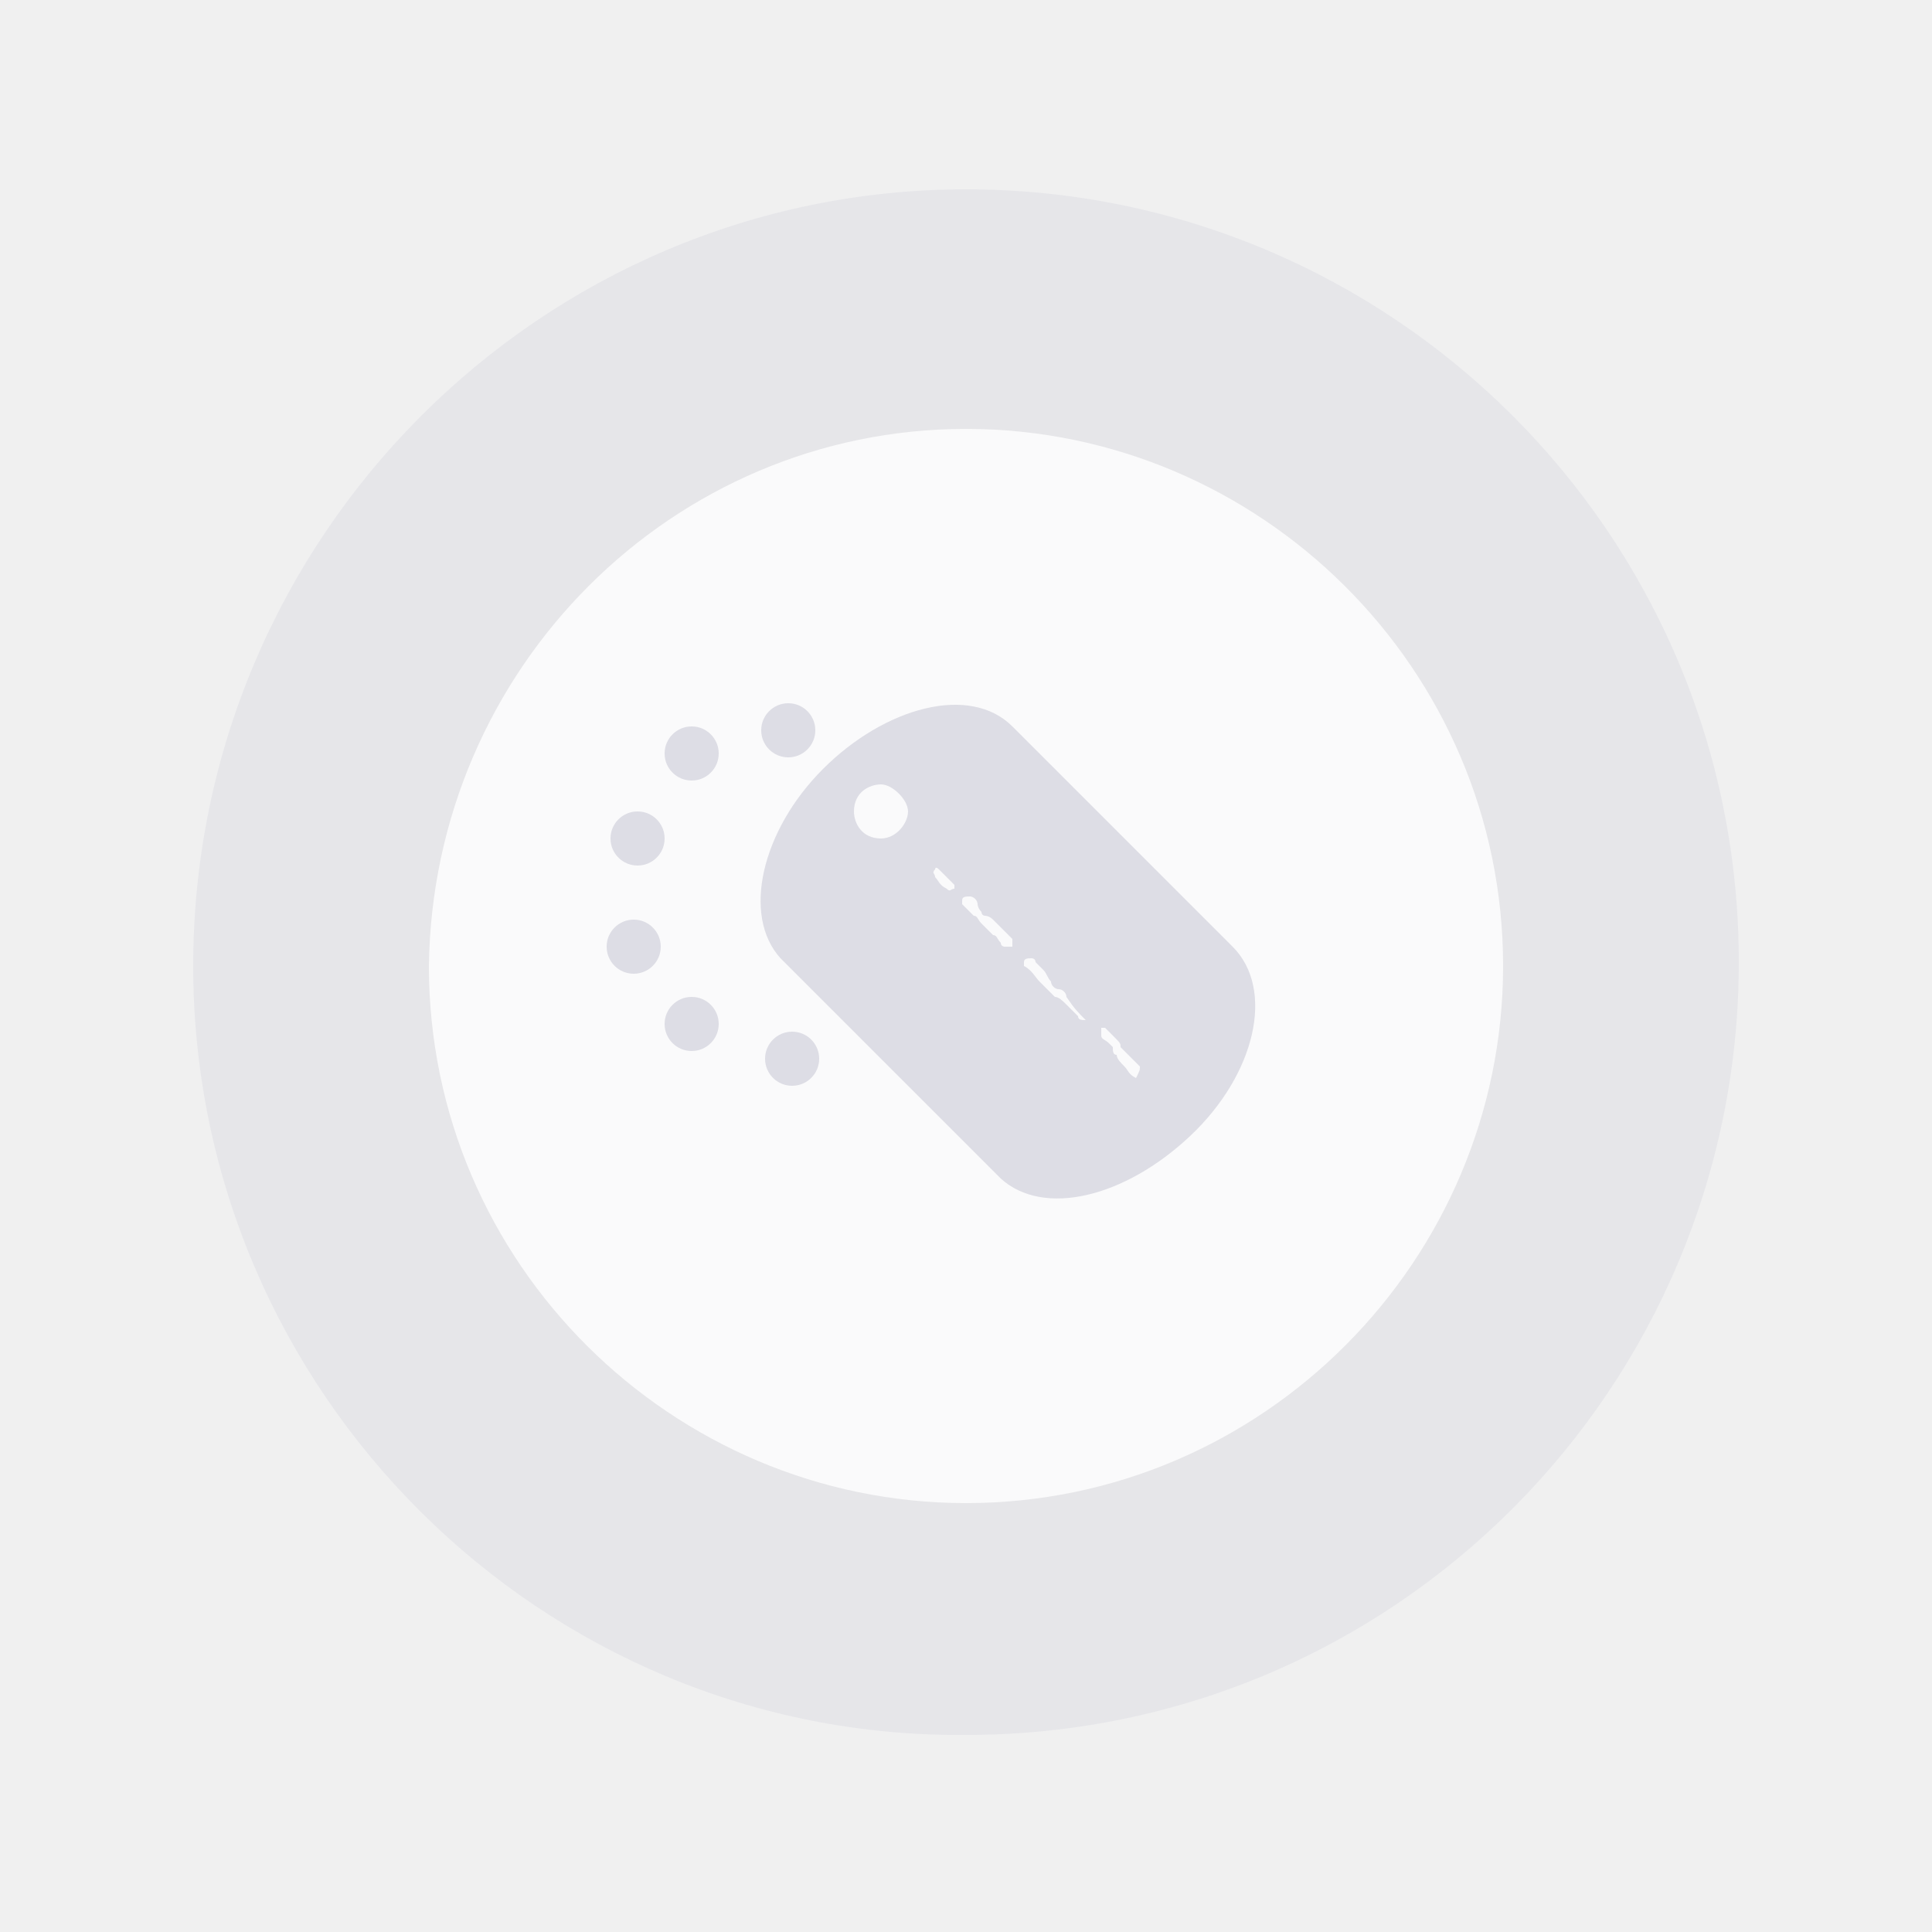
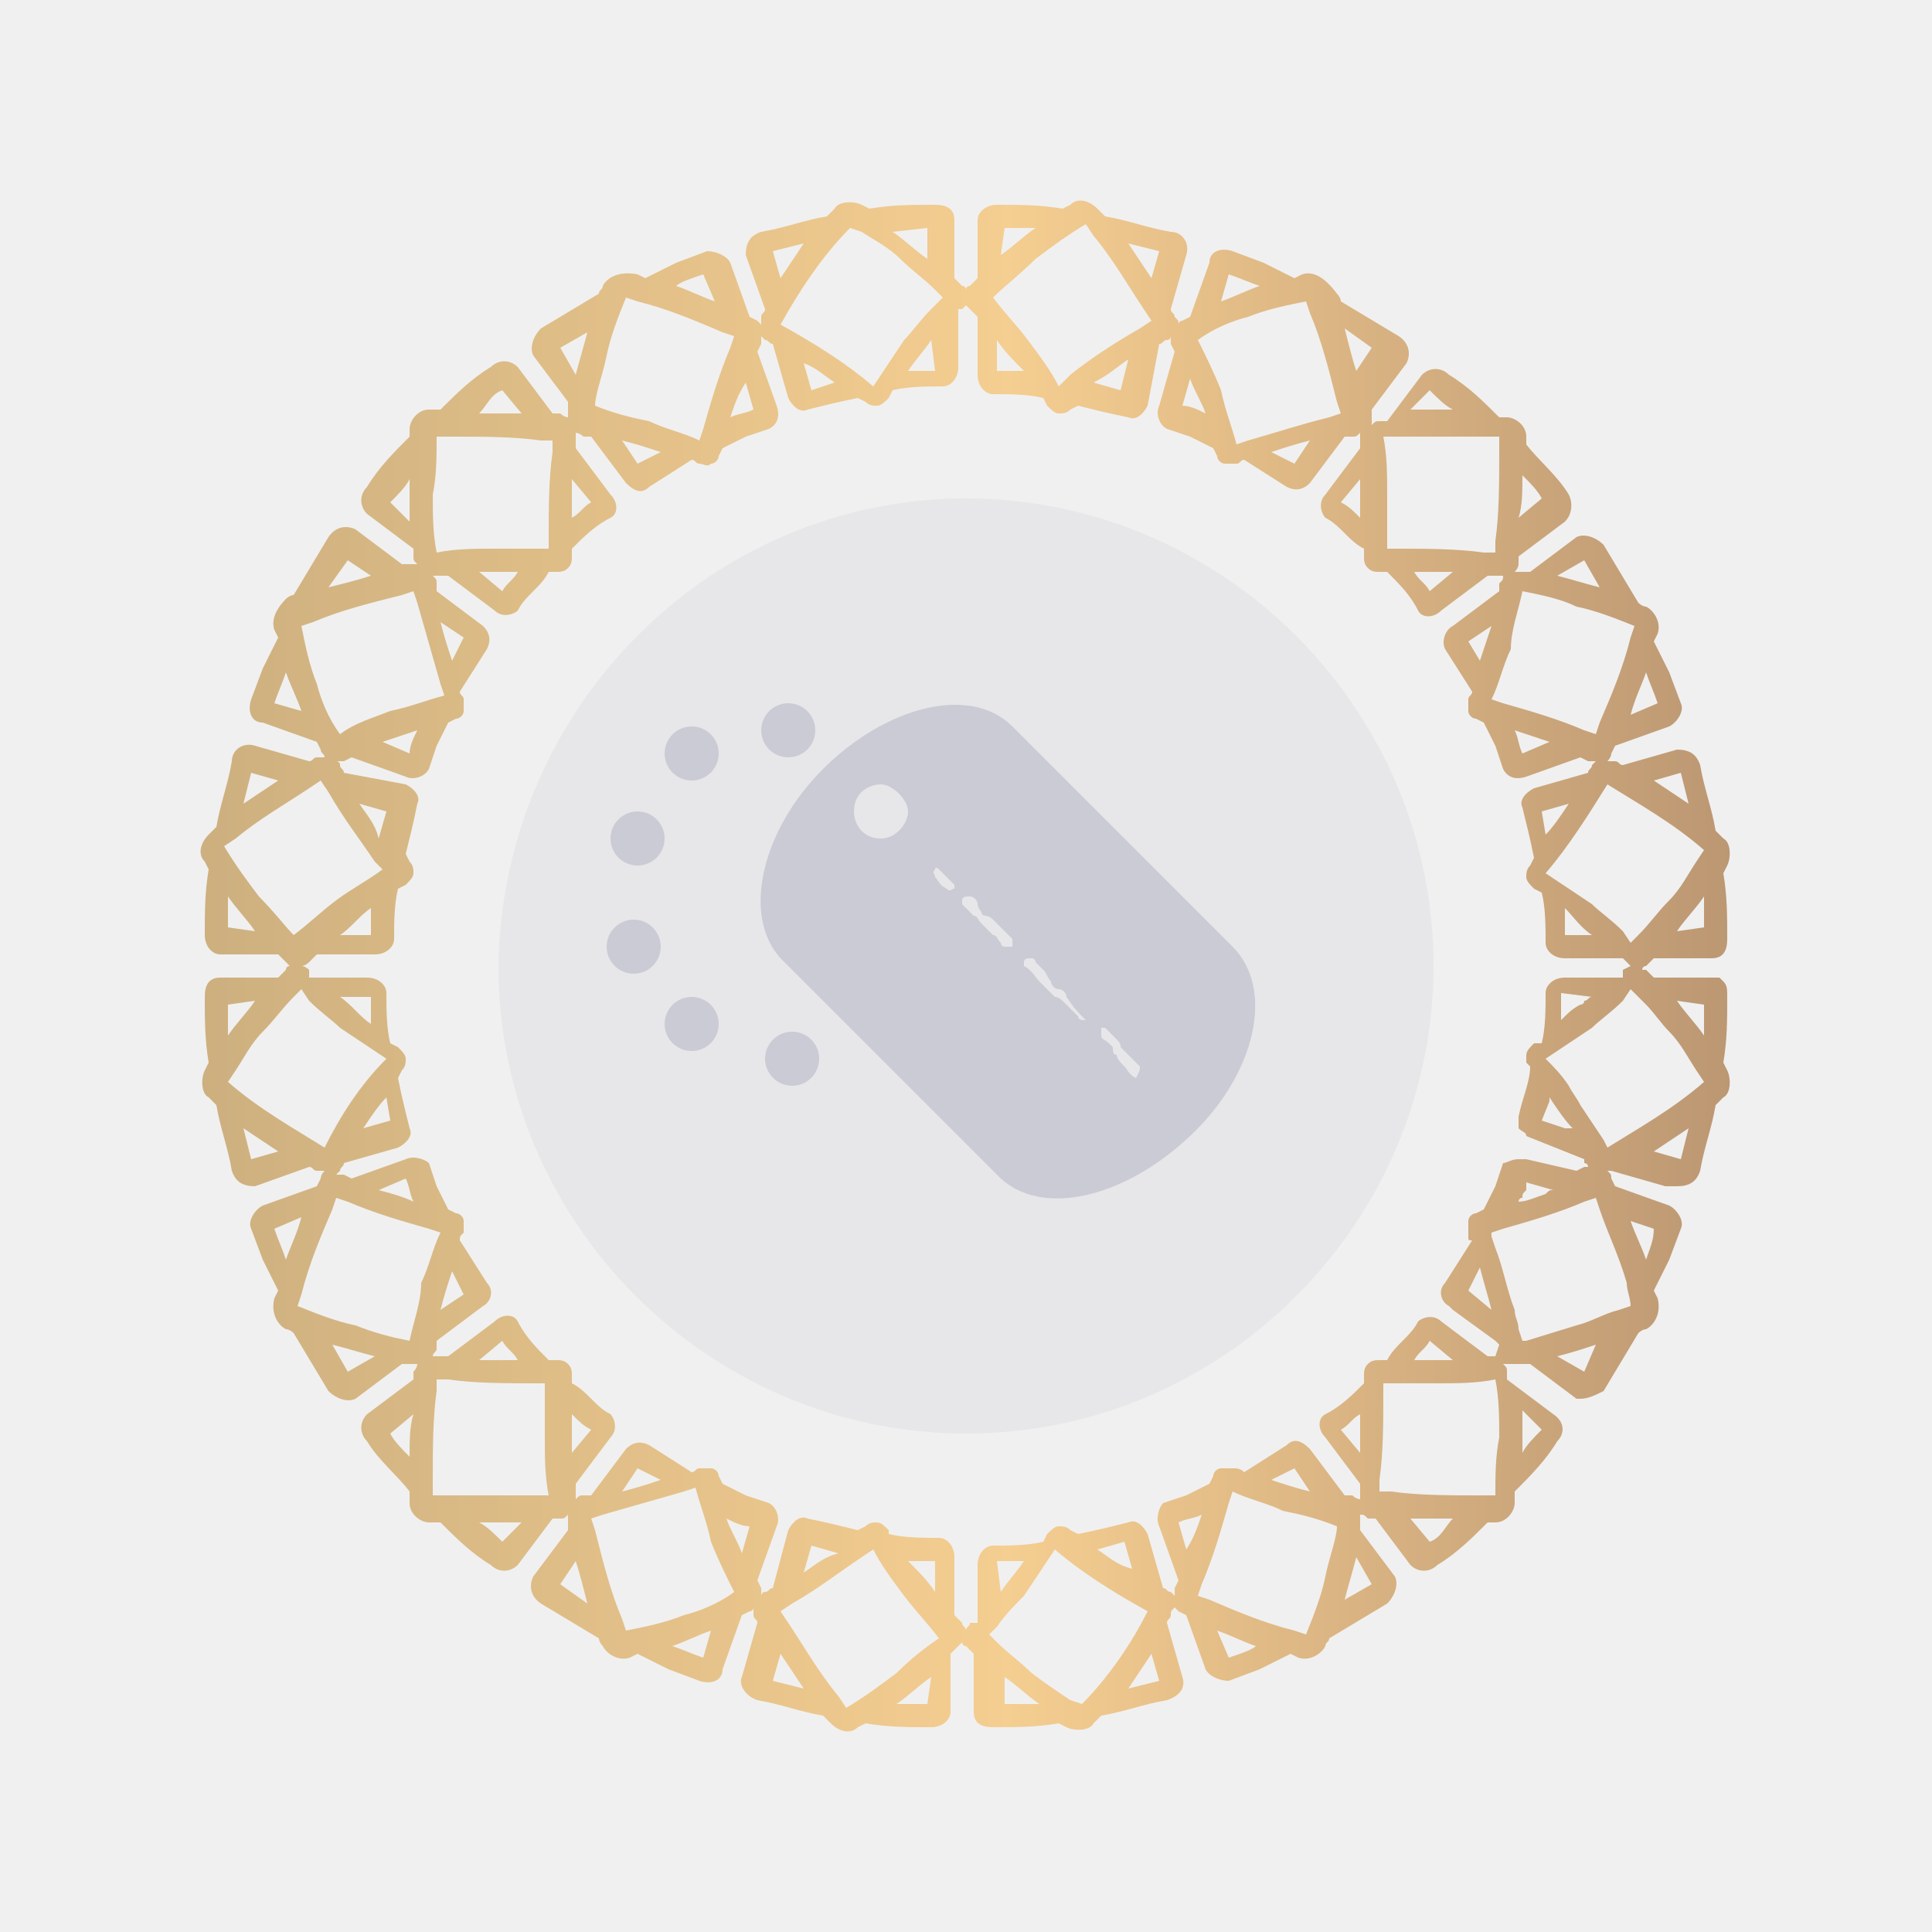
<svg xmlns="http://www.w3.org/2000/svg" version="1.1" id="Layer_1" x="0px" y="0px" viewBox="0 0 50 50" style="enable-background:new 0 0 50 50;" xml:space="preserve">
  <style type="text/css">
- 	.st0{opacity:7.000000e-02;fill:#55558E;enable-background:new    ;}
- 	.st1{opacity:0.8;fill:#FFFFFF;enable-background:new    ;}
- 	.st2{opacity:0.15;fill:#333363;enable-background:new    ;}
+ 	.st0{opacity:0.65;fill:url(#SVGID_1_);enable-background:new    ;}
+ 	.st1{opacity:0.65;fill:url(#SVGID_00000033332963231626589890000004684627080804582273_);enable-background:new    ;}
+ 	.st2{opacity:0.65;fill:url(#SVGID_00000157290780750469383940000002642498452804942771_);enable-background:new    ;}
+ 	.st3{opacity:5.000000e-02;fill:#333363;enable-background:new    ;}
+ 	.st4{opacity:0.16;enable-background:new    ;}
+ 	.st5{fill:#333363;}
+ 	.st6{opacity:0.65;fill:url(#SVGID_00000170240258162913644260000005588568250999973274_);enable-background:new    ;}
</style>
-   <path class="st0" d="M25,4.9L25,4.9c11,0,20,8.9,20,20l0,0c0,11-8.9,20-20,20l0,0C14,45,5,36,5,25l0,0C5,13.9,14,4.9,25,4.9z" />
-   <path class="st1" d="M25,11.1L25,11.1c7.6,0,13.9,6.2,13.9,13.9l0,0c0,7.6-6.2,13.9-13.9,13.9l0,0c-7.6,0-13.9-6.2-13.9-13.9l0,0  C11.2,17.3,17.4,11.1,25,11.1z" />
-   <g>
-     <path class="st2" d="M31.9,24.5l-5.7-5.7c-1.1-1.1-3.3-0.5-4.9,1.1s-2.1,3.8-1.1,4.9l5.7,5.7c1.1,1,3.2,0.5,4.9-1.1   S33,25.6,31.9,24.5z M22.8,21.7c-0.5,0-0.7-0.4-0.7-0.7c0-0.5,0.4-0.7,0.7-0.7s0.7,0.4,0.7,0.7S23.2,21.7,22.8,21.7z M24.5,23   L24.5,23c-0.2-0.1-0.2-0.2-0.3-0.3c0-0.1-0.1-0.1,0-0.2c0,0,0-0.1,0.1,0l0.1,0.1l0.1,0.1c0,0,0.1,0.1,0.2,0.2l0,0V23   C24.6,23,24.6,23.1,24.5,23z M26.2,24.5c0,0-0.1,0-0.2,0c0,0-0.1,0-0.1-0.1c-0.1-0.1-0.1-0.2-0.2-0.2c-0.1-0.1-0.2-0.2-0.3-0.3   c-0.1-0.1-0.1-0.2-0.2-0.2c-0.1-0.1-0.1-0.1-0.2-0.2c0,0,0,0-0.1-0.1v-0.1c0-0.1,0.1-0.1,0.2-0.1s0.2,0.1,0.2,0.2   c0,0,0,0.1,0.1,0.2c0,0,0,0.1,0.1,0.1c0,0,0.1,0,0.2,0.1l0.1,0.1c0.1,0.1,0.2,0.2,0.4,0.4C26.2,24.4,26.2,24.4,26.2,24.5   C26.3,24.5,26.3,24.5,26.2,24.5z M28.1,26.4L28.1,26.4c-0.1,0-0.2,0-0.2-0.1c-0.1-0.1-0.2-0.2-0.3-0.3c-0.1-0.1-0.2-0.2-0.3-0.2   c-0.1-0.1-0.1-0.1-0.2-0.2s-0.1-0.1-0.2-0.2s-0.2-0.3-0.4-0.4v-0.1c0-0.1,0.1-0.1,0.2-0.1c0,0,0.1,0,0.1,0.1   c0.1,0.1,0.1,0.1,0.2,0.2s0.1,0.2,0.2,0.3c0,0.1,0.1,0.2,0.2,0.2s0.2,0.1,0.2,0.2C27.8,26.1,27.9,26.2,28.1,26.4L28.1,26.4   L28.1,26.4z M29.4,27.9L29.4,27.9c-0.2-0.1-0.2-0.2-0.3-0.3l0,0c-0.1-0.1-0.2-0.2-0.2-0.3c-0.1,0-0.1-0.1-0.1-0.2L28.7,27   c-0.1-0.1-0.2-0.1-0.2-0.2s0-0.1,0-0.2h0.1c0.1,0.1,0.2,0.2,0.2,0.2C29,27,29,27,29,27.1c0.2,0.2,0.3,0.3,0.5,0.5   C29.5,27.7,29.5,27.7,29.4,27.9C29.5,27.9,29.5,27.9,29.4,27.9z" />
-     <circle class="st2" cx="20.4" cy="18.9" r="0.7" />
-     <circle class="st2" cx="17.9" cy="19.5" r="0.7" />
-     <circle class="st2" cx="16.5" cy="21.7" r="0.7" />
-     <circle class="st2" cx="16.4" cy="24.5" r="0.7" />
-     <circle class="st2" cx="17.9" cy="26.5" r="0.7" />
-     <circle class="st2" cx="20.5" cy="27.4" r="0.7" />
+   <linearGradient id="SVGID_1_" gradientUnits="userSpaceOnUse" x1="41.05" y1="19.89" x2="41.07" y2="19.89" gradientTransform="matrix(1 0 0 -1 0 50)">
+     <stop offset="0" style="stop-color:#BA8D42" />
+     <stop offset="0.528" style="stop-color:#F7BB5D" />
+     <stop offset="1" style="stop-color:#9F672F" />
+   </linearGradient>
+   <path class="st0" d="M41.1,30.1L41.1,30.1C41.1,30.1,41.1,30.1,41.1,30.1C41.1,30.1,41.1,30.1,41.1,30.1z M41.1,30.1L41.1,30.1  C41.1,30.1,41.1,30.1,41.1,30.1C41.1,30.1,41.1,30.1,41.1,30.1z M41.1,30.1L41.1,30.1C41.1,30.1,41.1,30.1,41.1,30.1  C41.1,30.1,41.1,30.1,41.1,30.1z M41.1,30.1L41.1,30.1C41.1,30.1,41.1,30.1,41.1,30.1C41.1,30.1,41.1,30.1,41.1,30.1z M41.1,30.1  L41.1,30.1C41.1,30.1,41.1,30.1,41.1,30.1C41.1,30.1,41.1,30.1,41.1,30.1z M41.1,30.1L41.1,30.1C41.1,30.1,41.1,30.1,41.1,30.1  C41.1,30.1,41.1,30.1,41.1,30.1z M41.1,30.1L41.1,30.1C41.1,30.1,41.1,30.1,41.1,30.1C41.1,30.1,41.1,30.1,41.1,30.1z M41.1,30.1  L41.1,30.1C41.1,30.1,41.1,30.1,41.1,30.1C41.1,30.1,41.1,30.1,41.1,30.1z M41.1,30.1L41.1,30.1C41.1,30.1,41.1,30.1,41.1,30.1  C41.1,30.1,41.1,30.1,41.1,30.1z M41.1,30.1L41.1,30.1C41.1,30.1,41.1,30.1,41.1,30.1C41.1,30.1,41.1,30.1,41.1,30.1z M41.1,30.1  L41.1,30.1C41.1,30.1,41.1,30.1,41.1,30.1C41.1,30.1,41.1,30.1,41.1,30.1z M41.1,30.1L41.1,30.1C41.1,30.1,41.1,30.1,41.1,30.1  C41.1,30.1,41.1,30.1,41.1,30.1z">
+     <animateTransform accumulate="none" additive="replace" attributeName="transform" attributeType="XML" calcMode="linear" dur="40s" fill="remove" from="0 25 25" repeatCount="indefinite" restart="always" to="-360 25 25" type="rotate">
+ 		</animateTransform>
+   </path>
+   <linearGradient id="SVGID_00000124882664396469805490000015340827159760700319_" gradientUnits="userSpaceOnUse" x1="10.427" y1="22.385" x2="10.477" y2="22.385" gradientTransform="matrix(-1 0 0 -1 49.9567 50)">
+     <stop offset="0" style="stop-color:#BA8D42" />
+     <stop offset="0.528" style="stop-color:#F7BB5D" />
+     <stop offset="1" style="stop-color:#9F672F" />
+   </linearGradient>
+   <path style="opacity:0.65;fill:url(#SVGID_00000124882664396469805490000015340827159760700319_);enable-background:new    ;" d="  M39.5,27.6C39.5,27.6,39.5,27.6,39.5,27.6C39.5,27.6,39.5,27.6,39.5,27.6L39.5,27.6z">
+     <animateTransform accumulate="none" additive="replace" attributeName="transform" attributeType="XML" calcMode="linear" dur="40s" fill="remove" from="0 25 25" repeatCount="indefinite" restart="always" to="-360 25 25" type="rotate">
+ 		</animateTransform>
+   </path>
+   <linearGradient id="SVGID_00000179625905089903562400000012196712045427983280_" gradientUnits="userSpaceOnUse" x1="5.191" y1="25" x2="44.766" y2="25">
+     <stop offset="0" style="stop-color:#BA8D42" />
+     <stop offset="0.528" style="stop-color:#F7BB5D" />
+     <stop offset="1" style="stop-color:#9F672F" />
+   </linearGradient>
+   <path style="opacity:0.65;fill:url(#SVGID_00000179625905089903562400000012196712045427983280_);enable-background:new    ;" d="  M44.6,27.5L44.6,27.5c0.1-0.6,0.1-1.1,0.1-1.7c0-0.2,0-0.3-0.1-0.4c0,0-0.1-0.1-0.1-0.1c0,0-0.1,0-0.2,0h-1.5l-0.2-0.2c0,0,0,0,0,0  c0,0,0,0,0,0c0,0,0,0-0.1,0l0,0c0,0,0-0.1,0.1-0.1l0.2-0.2h1.5c0.3,0,0.4-0.2,0.4-0.5c0-0.6,0-1.1-0.1-1.7l0.1-0.2  c0.1-0.2,0.1-0.6-0.1-0.7l-0.2-0.2c-0.1-0.6-0.3-1.1-0.4-1.7c-0.1-0.3-0.3-0.4-0.6-0.4L42,19.8c-0.1,0-0.1-0.1-0.2-0.1  c-0.1,0-0.1,0-0.2,0c0,0,0.1-0.1,0.1-0.2l0.1-0.2l1.4-0.5c0.2-0.1,0.4-0.4,0.3-0.6l-0.3-0.8l-0.4-0.8l0.1-0.2  c0.1-0.3-0.1-0.6-0.3-0.7c-0.1,0-0.2-0.1-0.2-0.1l-0.9-1.5c-0.2-0.2-0.5-0.3-0.7-0.2l-1.2,0.9h-0.2c-0.1,0-0.1,0-0.2,0  c0,0,0.1-0.1,0.1-0.2v-0.2l1.2-0.9c0.2-0.2,0.2-0.5,0.1-0.7c-0.3-0.5-0.8-0.9-1.1-1.3v-0.2c0-0.3-0.3-0.5-0.5-0.5h-0.2  c-0.4-0.4-0.8-0.8-1.3-1.1c-0.2-0.2-0.5-0.2-0.7,0l-0.9,1.2h-0.2c-0.1,0-0.1,0-0.2,0.1c0-0.1,0-0.1,0-0.2v-0.2l0.9-1.2  c0.1-0.2,0.1-0.5-0.2-0.7l-1.5-0.9c0-0.1-0.1-0.2-0.1-0.2C34.3,7.2,34,7,33.7,7.1l-0.2,0.1l-0.8-0.4l-0.8-0.3  c-0.3-0.1-0.6,0-0.6,0.3l-0.5,1.4l-0.2,0.1c-0.1,0-0.1,0.1-0.1,0.1c0-0.1,0-0.1-0.1-0.2c0-0.1-0.1-0.1-0.1-0.2l0.4-1.4  C30.8,6.3,30.6,6,30.3,6c-0.6-0.1-1.1-0.3-1.7-0.4l-0.2-0.2c-0.2-0.2-0.5-0.3-0.7-0.1l-0.2,0.1c-0.6-0.1-1.1-0.1-1.7-0.1  c-0.3,0-0.5,0.2-0.5,0.4v1.5l-0.2,0.2C25,7.4,25,7.5,25,7.5c0-0.1-0.1-0.1-0.1-0.1l-0.2-0.2V5.7c0-0.3-0.2-0.4-0.5-0.4  c-0.6,0-1.1,0-1.7,0.1l-0.2-0.1c-0.2-0.1-0.6-0.1-0.7,0.1l-0.2,0.2c-0.6,0.1-1.1,0.3-1.7,0.4c-0.3,0.1-0.4,0.3-0.4,0.6L19.8,8  c0,0.1-0.1,0.1-0.1,0.2c0,0.1,0,0.1,0,0.2l-0.1-0.1l-0.2-0.1l-0.5-1.4c-0.1-0.2-0.4-0.3-0.6-0.3l-0.8,0.3l-0.8,0.4l-0.2-0.1  C16,7,15.7,7.2,15.6,7.4c0,0.1-0.1,0.1-0.1,0.2L14,8.5c-0.2,0.2-0.3,0.5-0.2,0.7l0.9,1.2v0.2c0,0.1,0,0.1,0,0.2c0,0-0.1,0-0.2-0.1  h-0.2l-0.9-1.2c-0.2-0.2-0.5-0.2-0.7,0c-0.5,0.3-0.9,0.7-1.3,1.1h-0.3c-0.3,0-0.5,0.3-0.5,0.5v0.2c-0.4,0.4-0.8,0.8-1.1,1.3  c-0.2,0.2-0.2,0.5,0,0.7l1.2,0.9v0.2c0,0.1,0,0.1,0.1,0.2c-0.1,0-0.1,0-0.2,0h-0.2l-1.2-0.9c-0.2-0.1-0.5-0.1-0.7,0.2l-0.9,1.5  c-0.1,0-0.2,0.1-0.2,0.1C7.2,15.7,7,16,7.1,16.3l0.1,0.2l-0.4,0.8l-0.3,0.8c-0.1,0.3,0,0.6,0.3,0.6l1.4,0.5l0.1,0.2  c0,0.1,0.1,0.1,0.1,0.2c-0.1,0-0.1,0-0.2,0c-0.1,0-0.1,0.1-0.2,0.1l-1.4-0.4C6.3,19.2,6,19.4,6,19.7c-0.1,0.6-0.3,1.1-0.4,1.7  l-0.2,0.2c-0.2,0.2-0.3,0.5-0.1,0.7l0.1,0.2c-0.1,0.6-0.1,1.1-0.1,1.7c0,0.3,0.2,0.5,0.4,0.5h1.5L7.5,25c-0.1,0-0.1,0.1-0.1,0.1  l-0.2,0.2H5.7c-0.3,0-0.4,0.2-0.4,0.5c0,0.6,0,1.1,0.1,1.7l-0.1,0.2c-0.1,0.2-0.1,0.6,0.1,0.7l0.2,0.2c0.1,0.6,0.3,1.1,0.4,1.7  c0.1,0.3,0.3,0.4,0.6,0.4L8,30.2c0.1,0,0.1,0.1,0.2,0.1c0.1,0,0.1,0,0.2,0c0,0-0.1,0.1-0.1,0.2l-0.1,0.2l-1.4,0.5  c-0.2,0.1-0.4,0.4-0.3,0.6l0.3,0.8l0.4,0.8l-0.1,0.2C7,34,7.2,34.3,7.4,34.4c0.1,0,0.2,0.1,0.2,0.1L8.5,36c0.2,0.2,0.5,0.3,0.7,0.2  l1.2-0.9h0.2c0.1,0,0.1,0,0.2,0c0,0,0,0.1-0.1,0.2v0.2l-1.2,0.9c-0.2,0.2-0.2,0.5,0,0.7c0.3,0.5,0.8,0.9,1.1,1.3v0.3  c0,0.3,0.3,0.5,0.5,0.5h0.3c0.4,0.4,0.8,0.8,1.3,1.1c0.2,0.2,0.5,0.2,0.7,0l0.9-1.2h0.2c0.1,0,0.1,0,0.2-0.1c0,0.1,0,0.1,0,0.2v0.2  l-0.9,1.2c-0.1,0.2-0.1,0.5,0.2,0.7l1.5,0.9c0,0.1,0.1,0.2,0.1,0.2c0.1,0.2,0.4,0.4,0.7,0.3l0.2-0.1l0.8,0.4l0.8,0.3  c0.3,0.1,0.6,0,0.6-0.3l0.5-1.4l0.2-0.1c0.1,0,0.1-0.1,0.1-0.1c0,0.1,0,0.1,0,0.2c0,0.1,0.1,0.1,0.1,0.2l-0.4,1.4  c-0.1,0.2,0.1,0.5,0.4,0.6c0.6,0.1,1.1,0.3,1.7,0.4l0.2,0.2c0.2,0.2,0.5,0.3,0.7,0.1l0.2-0.1c0.6,0.1,1.1,0.1,1.7,0.1  c0.3,0,0.5-0.2,0.5-0.4v-1.5l0.2-0.2l0.1-0.1c0,0.1,0.1,0.1,0.1,0.1l0.2,0.2v1.5c0,0.3,0.2,0.4,0.5,0.4c0.6,0,1.1,0,1.7-0.1l0.2,0.1  c0.2,0.1,0.6,0.1,0.7-0.1l0.2-0.2c0.6-0.1,1.1-0.3,1.7-0.4c0.3-0.1,0.5-0.3,0.4-0.6L30.2,42c0-0.1,0.1-0.1,0.1-0.2  c0-0.1,0-0.1,0.1-0.2l0.1,0.1l0.2,0.1l0.5,1.4c0.1,0.2,0.4,0.3,0.6,0.3l0.8-0.3l0.8-0.4l0.2,0.1c0.3,0.1,0.6-0.1,0.7-0.3  c0-0.1,0.1-0.1,0.1-0.2l1.5-0.9c0.2-0.2,0.3-0.5,0.2-0.7l-0.9-1.2v-0.2c0-0.1,0-0.1,0-0.2c0.1,0,0.1,0,0.2,0.1h0.2l0.9,1.2  c0.2,0.2,0.5,0.2,0.7,0c0.5-0.3,0.9-0.7,1.3-1.1h0.2c0.3,0,0.5-0.3,0.5-0.5v-0.3c0.4-0.4,0.8-0.8,1.1-1.3c0.2-0.2,0.2-0.5-0.1-0.7  L39,35.7v-0.2c0-0.1,0-0.1-0.1-0.2h0.7l1.2,0.9c0,0,0.1,0,0.1,0c0.2,0,0.4-0.1,0.6-0.2l0.9-1.5c0,0,0.1-0.1,0.2-0.1  c0.2-0.1,0.4-0.4,0.3-0.8l-0.1-0.2l0.4-0.8l0.3-0.8c0.1-0.2-0.1-0.5-0.3-0.6l-1.4-0.5l-0.1-0.2c0-0.1,0-0.1-0.1-0.2c0,0,0.1,0,0.1,0  l1.4,0.4c0.1,0,0.2,0,0.3,0c0.3,0,0.5-0.1,0.6-0.4c0.1-0.6,0.3-1.1,0.4-1.7l0.2-0.2c0.2-0.1,0.2-0.5,0.1-0.7L44.6,27.5z M39.4,12.3  c0.2,0.2,0.4,0.4,0.5,0.6l-0.6,0.5C39.4,13.1,39.4,12.7,39.4,12.3z M10.6,13.5L10.1,13c0.2-0.2,0.4-0.4,0.5-0.6V13.5z M10.6,37.7  c-0.2-0.2-0.4-0.4-0.5-0.6l0.6-0.5C10.6,36.9,10.6,37.3,10.6,37.7z M39.4,36.5l0.5,0.5c-0.2,0.2-0.4,0.4-0.5,0.6V36.5z M44.1,24  l-0.7,0.1c0.2-0.3,0.5-0.6,0.7-0.9V24z M43.5,20l0.2,0.8c-0.3-0.2-0.6-0.4-0.9-0.6L43.5,20z M44.1,22l-0.2,0.3  c-0.2,0.3-0.4,0.7-0.7,1s-0.5,0.6-0.8,0.9l-0.2,0.2L42,24.1c-0.3-0.3-0.6-0.5-0.8-0.7c-0.3-0.2-0.6-0.4-0.9-0.6L40,22.6  c0.6-0.7,1.1-1.5,1.6-2.3C42.4,20.8,43.3,21.3,44.1,22z M41.2,24.2h-0.7v-0.7C40.7,23.7,40.9,24,41.2,24.2z M39.9,21l0.7-0.2  c-0.2,0.3-0.4,0.6-0.6,0.8L39.9,21z M42.6,17.4c0.1,0.3,0.2,0.5,0.3,0.8l-0.7,0.3C42.3,18.1,42.5,17.7,42.6,17.4z M41,14.5l0.4,0.7  c-0.4-0.1-0.7-0.2-1.1-0.3L41,14.5z M39.1,16.8c0-0.5,0.2-1,0.3-1.5c0.5,0.1,1,0.2,1.4,0.4c0.5,0.1,1,0.3,1.5,0.5l-0.1,0.3  c-0.2,0.8-0.5,1.5-0.8,2.2L41.3,19L41,18.9c-0.7-0.3-1.4-0.5-2.1-0.7l-0.3-0.1C38.8,17.7,38.9,17.2,39.1,16.8z M40.1,19.2l-0.7,0.3  c-0.1-0.2-0.1-0.4-0.2-0.6C39.5,19,39.8,19.1,40.1,19.2z M38.3,17.1L38,16.6l0.6-0.4C38.5,16.5,38.4,16.8,38.3,17.1z M37,10.1  c0.2,0.2,0.4,0.4,0.6,0.5h-1.1L37,10.1z M38.8,11.3v0.4c0,0.8,0,1.6-0.1,2.3v0.3h-0.3c-0.7-0.1-1.5-0.1-2.2-0.1h-0.3v-1.4  c0-0.5,0-1-0.1-1.5H38.8z M37.6,14.8L37,15.3c-0.1-0.2-0.3-0.3-0.4-0.5H37.6z M35.5,9l-0.4,0.6c-0.1-0.3-0.2-0.7-0.3-1.1L35.5,9z   M31.8,7.1c0.3,0.1,0.5,0.2,0.8,0.3c-0.3,0.1-0.7,0.3-1,0.4L31.8,7.1z M32.3,8.2c0.5-0.2,1-0.3,1.5-0.4l0.1,0.3  c0.3,0.7,0.5,1.5,0.7,2.3l0.1,0.3l-0.3,0.1c-0.8,0.2-1.4,0.4-2.1,0.6L32,11.5c-0.1-0.4-0.3-0.9-0.4-1.4c-0.2-0.5-0.4-0.9-0.6-1.3  C31.4,8.5,31.9,8.3,32.3,8.2z M33.9,11.4L33.5,12l-0.6-0.3C33.2,11.6,33.5,11.5,33.9,11.4z M30.8,9.8c0.1,0.3,0.3,0.6,0.4,0.9  c-0.2-0.1-0.4-0.2-0.6-0.2L30.8,9.8z M30,6.5l-0.2,0.7c-0.2-0.3-0.4-0.6-0.6-0.9L30,6.5z M26,5.9h0.8c-0.3,0.2-0.6,0.5-0.9,0.7  L26,5.9z M26.8,6.7c0.4-0.3,0.8-0.6,1.3-0.9l0.2,0.3c0.5,0.6,0.9,1.3,1.3,1.9l0.2,0.3l-0.3,0.2c-0.7,0.4-1.3,0.8-1.8,1.2L27.4,10  c-0.2-0.4-0.5-0.8-0.8-1.2c-0.3-0.4-0.6-0.7-0.9-1.1C26,7.4,26.4,7.1,26.8,6.7z M29.2,9.3L29,10.1l-0.7-0.2  C28.7,9.7,28.9,9.5,29.2,9.3z M26.5,9.6h-0.7V8.8C26,9.1,26.2,9.3,26.5,9.6z M24,5.9v0.8c-0.3-0.2-0.6-0.5-0.9-0.7L24,5.9z M22,5.9  L22.3,6c0.3,0.2,0.7,0.4,1,0.7s0.6,0.5,0.9,0.8l0.2,0.2L24.1,8c-0.3,0.3-0.5,0.6-0.7,0.8c-0.2,0.3-0.4,0.6-0.6,0.9L22.6,10  c-0.7-0.6-1.5-1.1-2.4-1.6C20.7,7.5,21.3,6.6,22,5.9z M24.2,9.6h-0.7c0.2-0.3,0.4-0.5,0.6-0.8L24.2,9.6z M21.6,9.9L21,10.1l-0.2-0.7  C21.1,9.5,21.3,9.7,21.6,9.9z M20.8,6.3c-0.2,0.3-0.4,0.6-0.6,0.9L20,6.5L20.8,6.3z M19.5,10.6c-0.2,0.1-0.4,0.1-0.6,0.2  c0.1-0.3,0.2-0.6,0.4-0.9L19.5,10.6z M18.2,7.1l0.3,0.7c-0.3-0.1-0.7-0.3-1-0.4C17.6,7.3,17.9,7.2,18.2,7.1z M15.7,9.2  c0.1-0.5,0.3-1,0.5-1.5l0.3,0.1C17.3,8,18,8.3,18.7,8.6L19,8.7L18.9,9c-0.3,0.7-0.5,1.4-0.7,2.1l-0.1,0.3c-0.4-0.2-0.9-0.3-1.3-0.5  c-0.5-0.1-0.9-0.2-1.4-0.4C15.4,10.2,15.6,9.7,15.7,9.2z M17.1,11.7L16.5,12l-0.4-0.6C16.5,11.5,16.8,11.6,17.1,11.7z M14.5,9  l0.7-0.4C15.1,9,15,9.3,14.9,9.7L14.5,9z M14.8,12.4l0.5,0.6c-0.2,0.1-0.3,0.3-0.5,0.4V12.4z M13,10.1l0.5,0.6h-1.1  C12.6,10.5,12.7,10.2,13,10.1z M11.3,11.3h0.4c0.8,0,1.6,0,2.3,0.1h0.3v0.3c-0.1,0.7-0.1,1.5-0.1,2.2v0.3h-1.4c-0.5,0-1,0-1.5,0.1  c-0.1-0.5-0.1-1-0.1-1.5C11.3,12.3,11.3,11.8,11.3,11.3z M13.4,14.8c-0.1,0.2-0.3,0.3-0.4,0.5l-0.6-0.5H13.4z M9,14.5l0.6,0.4  c-0.3,0.1-0.7,0.2-1.1,0.3L9,14.5z M7.1,18.2c0.1-0.3,0.2-0.5,0.3-0.8c0.1,0.3,0.3,0.7,0.4,1L7.1,18.2z M8.2,17.7  c-0.2-0.5-0.3-1-0.4-1.5l0.3-0.1c0.7-0.3,1.5-0.5,2.3-0.7l0.3-0.1l0.1,0.3l0.6,2.1l0.1,0.3c-0.4,0.1-0.9,0.3-1.4,0.4  c-0.5,0.2-0.9,0.3-1.3,0.6C8.5,18.6,8.3,18.1,8.2,17.7z M11.4,16.1l0.6,0.4l-0.3,0.6C11.6,16.8,11.5,16.5,11.4,16.1z M10.8,18.9  c-0.1,0.2-0.2,0.4-0.2,0.6l-0.7-0.3C10.2,19.1,10.5,19,10.8,18.9z M6.5,20l0.7,0.2c-0.3,0.2-0.6,0.4-0.9,0.6L6.5,20z M5.9,24v-0.8  c0.2,0.3,0.5,0.6,0.7,0.9L5.9,24z M6.7,23.2c-0.3-0.4-0.6-0.8-0.9-1.3l0.3-0.2c0.6-0.5,1.3-0.9,1.9-1.3l0.3-0.2l0.2,0.3  c0.4,0.7,0.8,1.2,1.2,1.8l0.2,0.2c-0.4,0.3-0.8,0.5-1.2,0.8c-0.4,0.3-0.7,0.6-1.1,0.9C7.4,24,7.1,23.6,6.7,23.2z M9.3,20.8L10,21  l-0.2,0.7C9.7,21.3,9.5,21.1,9.3,20.8z M9.6,23.5v0.7H8.8C9.1,24,9.3,23.7,9.6,23.5z M5.9,26l0.7-0.1c-0.2,0.3-0.5,0.6-0.7,0.9V26z   M6.5,30l-0.2-0.8c0.3,0.2,0.6,0.4,0.9,0.6L6.5,30z M5.9,28l0.2-0.3c0.2-0.3,0.4-0.7,0.7-1s0.5-0.6,0.8-0.9l0.2-0.2L8,25.9  c0.3,0.3,0.6,0.5,0.8,0.7c0.3,0.2,0.6,0.4,0.9,0.6l0.3,0.2c-0.7,0.7-1.2,1.5-1.6,2.3C7.6,29.2,6.7,28.7,5.9,28z M8.8,25.8h0.8v0.7  C9.3,26.3,9.1,26,8.8,25.8z M10.1,29l-0.7,0.2c0.2-0.3,0.4-0.6,0.6-0.8L10.1,29z M7.4,32.6c-0.1-0.3-0.2-0.5-0.3-0.8l0.7-0.3  C7.7,31.9,7.5,32.3,7.4,32.6z M9,35.5l-0.4-0.7C9,34.9,9.3,35,9.7,35.1L9,35.5z M10.9,33.2c0,0.5-0.2,1-0.3,1.5  c-0.5-0.1-0.9-0.2-1.4-0.4c-0.5-0.1-1-0.3-1.5-0.5l0.1-0.3C8,32.7,8.3,32,8.6,31.3L8.7,31L9,31.1c0.7,0.3,1.4,0.5,2.1,0.7l0.3,0.1  C11.2,32.3,11.1,32.8,10.9,33.2z M9.8,30.8l0.7-0.3c0.1,0.2,0.1,0.4,0.2,0.6C10.5,31,10.2,30.9,9.8,30.8z M11.7,32.9l0.3,0.6  l-0.6,0.4C11.5,33.5,11.6,33.2,11.7,32.9z M13,39.9c-0.2-0.2-0.4-0.4-0.6-0.5h1.1L13,39.9z M11.2,38.7v-0.4c0-0.8,0-1.6,0.1-2.3  v-0.3h0.3c0.7,0.1,1.5,0.1,2.2,0.1h0.3v1.4c0,0.5,0,1,0.1,1.5H11.2z M12.4,35.2l0.6-0.5c0.1,0.2,0.3,0.3,0.4,0.5H12.4z M14.5,41  l0.4-0.6c0.1,0.3,0.2,0.7,0.3,1.1L14.5,41z M14.8,37.6v-1c0.2,0.2,0.3,0.3,0.5,0.4L14.8,37.6z M18.2,42.9c-0.3-0.1-0.5-0.2-0.8-0.3  c0.3-0.1,0.7-0.3,1-0.4L18.2,42.9z M17.7,41.8c-0.5,0.2-1,0.3-1.5,0.4l-0.1-0.3c-0.3-0.7-0.5-1.5-0.7-2.3l-0.1-0.3l0.3-0.1l2.1-0.6  l0.3-0.1c0.1,0.4,0.3,0.9,0.4,1.4c0.2,0.5,0.4,0.9,0.6,1.3C18.6,41.5,18.1,41.7,17.7,41.8z M16.1,38.6l0.4-0.6l0.6,0.3  C16.8,38.4,16.5,38.5,16.1,38.6z M19.2,40.2c-0.1-0.3-0.3-0.6-0.4-0.9c0.2,0.1,0.4,0.2,0.6,0.2L19.2,40.2z M20,43.5l0.2-0.7  c0.2,0.3,0.4,0.6,0.6,0.9L20,43.5z M24,44.1h-0.8c0.3-0.2,0.6-0.5,0.9-0.7L24,44.1z M23.2,43.3c-0.4,0.3-0.8,0.6-1.3,0.9l-0.2-0.3  c-0.5-0.6-0.9-1.3-1.3-1.9l-0.2-0.3l0.3-0.2c0.7-0.4,1.2-0.8,1.8-1.2l0.3-0.2c0.2,0.4,0.5,0.8,0.8,1.2c0.3,0.4,0.6,0.7,0.9,1.1  C24,42.6,23.6,42.9,23.2,43.3z M20.8,40.7L21,40l0.7,0.2C21.3,40.3,21.1,40.5,20.8,40.7z M23.5,40.4h0.7v0.8  C24,40.9,23.8,40.7,23.5,40.4z M26,44.1v-0.7c0.3,0.2,0.6,0.5,0.9,0.7H26z M28,44.1L27.7,44c-0.3-0.2-0.6-0.4-1-0.7  c-0.3-0.3-0.6-0.5-0.9-0.8l-0.2-0.2l0.2-0.2c0.2-0.3,0.5-0.6,0.7-0.8c0.2-0.3,0.4-0.6,0.6-0.9l0.2-0.3c0.7,0.6,1.5,1.1,2.4,1.6  C29.3,42.5,28.7,43.4,28,44.1z M25.8,40.4h0.7c-0.2,0.3-0.4,0.5-0.6,0.8L25.8,40.4z M28.4,40.1l0.7-0.2l0.2,0.7  C28.9,40.5,28.7,40.3,28.4,40.1z M29.2,43.7c0.2-0.3,0.4-0.6,0.6-0.9l0.2,0.7L29.2,43.7z M30.5,39.4c0.2-0.1,0.4-0.1,0.6-0.2  c-0.1,0.3-0.2,0.6-0.4,0.9L30.5,39.4z M31.8,42.9l-0.3-0.7c0.3,0.1,0.7,0.3,1,0.4C32.4,42.7,32.1,42.8,31.8,42.9z M34.3,40.8  c-0.1,0.5-0.3,1-0.5,1.5l-0.3-0.1c-0.8-0.2-1.5-0.5-2.2-0.8L31,41.3l0.1-0.3c0.3-0.7,0.5-1.4,0.7-2.1l0.1-0.3  c0.4,0.2,0.9,0.3,1.3,0.5c0.5,0.1,0.9,0.2,1.4,0.4C34.6,39.8,34.4,40.3,34.3,40.8z M32.9,38.3l0.6-0.3l0.4,0.6  C33.5,38.5,33.2,38.4,32.9,38.3z M35.5,41l-0.7,0.4c0.1-0.4,0.2-0.7,0.3-1.1L35.5,41z M35.2,37.6L34.7,37c0.2-0.1,0.3-0.3,0.5-0.4  V37.6z M37,39.9l-0.5-0.6h1.1C37.4,39.5,37.3,39.8,37,39.9z M38.7,38.7h-0.4c-0.8,0-1.6,0-2.3-0.1h-0.3v-0.3  c0.1-0.7,0.1-1.5,0.1-2.2v-0.3h1.4c0.5,0,1,0,1.5-0.1c0.1,0.5,0.1,1,0.1,1.5C38.7,37.7,38.7,38.2,38.7,38.7z M36.6,35.2  c0.1-0.2,0.3-0.3,0.4-0.5l0.6,0.5H36.6z M38.7,35.1C38.7,35.1,38.7,35.1,38.7,35.1h-0.2l-1.2-0.9c-0.2-0.2-0.5-0.1-0.6,0  c-0.2,0.4-0.6,0.6-0.8,1h-0.2c-0.1,0-0.2,0-0.3,0.1c-0.1,0.1-0.1,0.2-0.1,0.3v0.2c-0.3,0.3-0.6,0.6-1,0.8c-0.2,0.1-0.2,0.4,0,0.6  l0.9,1.2v0.2c0,0.1,0,0.1,0,0.2c0,0-0.1,0-0.2-0.1h-0.2l-0.9-1.2c-0.2-0.2-0.4-0.3-0.6-0.1l-1.1,0.7C32.1,38,32,38,31.9,38h-0.3  c-0.1,0-0.2,0.1-0.2,0.2l-0.1,0.2l-0.6,0.3l-0.6,0.2C30,39,29.9,39.3,30,39.5l0.5,1.4l-0.1,0.2c0,0.1,0,0.1,0,0.2l-0.1-0.1  c-0.1,0-0.1-0.1-0.2-0.1l-0.4-1.4c-0.1-0.2-0.3-0.4-0.5-0.3c-0.4,0.1-0.8,0.2-1.3,0.3l-0.2-0.1c-0.1-0.1-0.2-0.1-0.3-0.1  c-0.1,0-0.2,0.1-0.3,0.2L27,39.9C26.6,40,26.1,40,25.7,40c-0.2,0-0.4,0.2-0.4,0.5V42h-0.2c0,0.1-0.1,0.1-0.1,0.2  c0-0.1-0.1-0.1-0.1-0.2l-0.2-0.2v-1.5c0-0.3-0.2-0.5-0.4-0.5c-0.4,0-0.9,0-1.3-0.1v-0.1c-0.1-0.1-0.2-0.2-0.3-0.2  c-0.1,0-0.2,0-0.3,0.1l-0.2,0.1c-0.4-0.1-0.8-0.2-1.3-0.3c-0.2-0.1-0.4,0.1-0.5,0.3L20,41.1c-0.1,0-0.1,0.1-0.2,0.1  c-0.1,0-0.1,0.1-0.1,0.1c0-0.1,0-0.1,0-0.2l-0.1-0.2l0.5-1.4c0.1-0.2,0-0.5-0.2-0.6l-0.6-0.2l-0.6-0.3l-0.1-0.2  c0-0.1-0.1-0.2-0.2-0.2h-0.3c-0.1,0-0.1,0.1-0.2,0.1l-1.1-0.7c-0.2-0.1-0.4-0.1-0.6,0.1l-0.9,1.2h-0.2c-0.1,0-0.1,0-0.2,0.1  c0-0.1,0-0.1,0-0.2v-0.2l0.9-1.2c0.2-0.2,0.1-0.5,0-0.6c-0.4-0.2-0.6-0.6-1-0.8v-0.2c0-0.1,0-0.2-0.1-0.3c-0.1-0.1-0.2-0.1-0.3-0.1  h-0.2c-0.3-0.3-0.6-0.6-0.8-1c-0.1-0.2-0.4-0.2-0.6,0l-1.2,0.9h-0.2c-0.1,0-0.1,0-0.2,0c0-0.1,0.1-0.1,0.1-0.2v-0.2l1.2-0.9  c0.2-0.1,0.3-0.4,0.1-0.6l-0.7-1.1c0-0.1,0-0.1,0.1-0.2v-0.3c0-0.1-0.1-0.2-0.2-0.2l-0.2-0.1l-0.3-0.6l-0.2-0.6  C11,30,10.7,29.9,10.5,30l-1.4,0.5l-0.2-0.1c-0.1,0-0.1,0-0.2,0l0.1-0.1c0-0.1,0.1-0.1,0.1-0.2l1.4-0.4c0.2-0.1,0.4-0.3,0.3-0.5  c-0.1-0.4-0.2-0.8-0.3-1.3l0.1-0.2c0.1-0.1,0.1-0.2,0.1-0.3c0-0.1-0.1-0.2-0.2-0.3L10.1,27C10,26.6,10,26.1,10,25.7  c0-0.2-0.2-0.4-0.5-0.4H8v-0.2c0,0-0.1-0.1-0.2-0.1C7.9,25,8,24.9,8,24.9l0.2-0.2h1.5c0.3,0,0.5-0.2,0.5-0.4c0-0.4,0-0.9,0.1-1.3  l0.2-0.1c0.1-0.1,0.2-0.2,0.2-0.3c0-0.1,0-0.2-0.1-0.3l-0.1-0.2c0.1-0.4,0.2-0.8,0.3-1.3c0.1-0.2-0.1-0.4-0.3-0.5L8.9,20  c0-0.1-0.1-0.1-0.1-0.2c0-0.1-0.1-0.1-0.1-0.1c0.1,0,0.1,0,0.2,0l0.2-0.1l1.4,0.5c0.2,0.1,0.5,0,0.6-0.2l0.2-0.6l0.3-0.6l0.2-0.1  c0.1,0,0.2-0.1,0.2-0.2v-0.3c0-0.1-0.1-0.1-0.1-0.2l0.7-1.1c0.1-0.2,0.1-0.4-0.1-0.6l-1.2-0.9v-0.2c0-0.1,0-0.1-0.1-0.2  c0.1,0,0.1,0,0.2,0h0.2l1.2,0.9c0.2,0.2,0.5,0.1,0.6,0c0.2-0.4,0.6-0.6,0.8-1h0.2c0.1,0,0.2,0,0.3-0.1c0.1-0.1,0.1-0.2,0.1-0.3v-0.2  c0.3-0.3,0.6-0.6,1-0.8c0.2-0.1,0.2-0.4,0-0.6l-0.9-1.2v-0.2c0-0.1,0-0.1,0-0.2c0,0,0.1,0,0.2,0.1h0.2l0.9,1.2  c0.2,0.2,0.4,0.3,0.6,0.1l1.1-0.7c0.1,0,0.1,0.1,0.2,0.1c0.1,0,0.2,0.1,0.3,0c0.1,0,0.2-0.1,0.2-0.2l0.1-0.2l0.6-0.3l0.6-0.2  c0.2-0.1,0.3-0.3,0.2-0.6l-0.5-1.4l0.1-0.2c0-0.1,0-0.1,0-0.2l0.1,0.1c0.1,0,0.1,0.1,0.2,0.1l0.4,1.4c0.1,0.2,0.3,0.4,0.5,0.3  c0.4-0.1,0.8-0.2,1.3-0.3l0.2,0.1c0.1,0.1,0.2,0.1,0.3,0.1c0.1,0,0.2-0.1,0.3-0.2l0.1-0.2C23.5,10,24,10,24.4,10  c0.2,0,0.4-0.2,0.4-0.5V8h0.1L25,7.9l0.3,0.3v1.5c0,0.3,0.2,0.5,0.4,0.5c0.4,0,0.9,0,1.3,0.1l0.1,0.2c0.1,0.1,0.2,0.2,0.3,0.2  c0.1,0,0.2,0,0.3-0.1l0.2-0.1c0.4,0.1,0.8,0.2,1.3,0.3c0.2,0.1,0.4-0.1,0.5-0.3L30,8.9c0.1,0,0.1-0.1,0.2-0.1c0.1,0,0.1-0.1,0.1-0.1  c0,0.1,0,0.1,0,0.2l0.1,0.2L30,10.5c-0.1,0.2,0,0.5,0.2,0.6l0.6,0.2l0.6,0.3l0.1,0.2c0,0.1,0.1,0.2,0.2,0.2H32  c0.1,0,0.1-0.1,0.2-0.1l1.1,0.7c0.2,0.1,0.4,0.1,0.6-0.1l0.9-1.2H35c0.1,0,0.1,0,0.2-0.1c0,0.1,0,0.1,0,0.2v0.2l-0.9,1.2  c-0.2,0.2-0.1,0.5,0,0.6c0.4,0.2,0.6,0.6,1,0.8v0.2c0,0.1,0,0.2,0.1,0.3c0.1,0.1,0.2,0.1,0.3,0.1h0.2c0.3,0.3,0.6,0.6,0.8,1  c0.1,0.2,0.4,0.2,0.6,0l1.2-0.9h0.2c0.1,0,0.1,0,0.2,0c0,0.1,0,0.1-0.1,0.2v0.2l-1.2,0.9c-0.2,0.1-0.3,0.4-0.2,0.6l0.7,1.1  c0,0.1-0.1,0.1-0.1,0.2v0.3c0,0.1,0.1,0.2,0.2,0.2l0.2,0.1l0.3,0.6l0.2,0.6c0.1,0.2,0.3,0.3,0.6,0.2l1.4-0.5l0.2,0.1  c0.1,0,0.1,0,0.2,0l-0.1,0.1c0,0.1-0.1,0.1-0.1,0.2l-1.4,0.4c-0.2,0.1-0.4,0.3-0.3,0.5c0.1,0.4,0.2,0.8,0.3,1.3l-0.1,0.2  c-0.1,0.1-0.1,0.2-0.1,0.3c0,0.1,0.1,0.2,0.2,0.3l0.2,0.1C40,23.5,40,24,40,24.4c0,0.2,0.2,0.4,0.5,0.4H42l0.2,0.2c0,0,0,0,0,0  c0,0-0.2,0.1-0.2,0.1v0.2h-1.5c-0.3,0-0.5,0.2-0.5,0.4c0,0.4,0,0.9-0.1,1.3l-0.1,0l-0.1,0c-0.1,0.1-0.2,0.2-0.2,0.3c0,0,0,0.1,0,0.1  c0,0,0,0,0,0s0,0,0,0l0,0.1l0.1,0.1c0,0.4-0.2,0.8-0.3,1.3c0,0.1,0,0.2,0,0.3c0.1,0.1,0.2,0.1,0.2,0.2L41,30c0,0,0,0.1,0,0.1h0  c0,0,0,0,0,0c0,0,0,0,0,0c0,0,0,0,0,0l0,0c0,0,0.1,0,0.1,0.1h0v0H41l-0.2,0.1L39.5,30c0,0-0.1,0-0.1,0c0,0-0.1,0-0.1,0h0  c-0.2,0-0.3,0.1-0.4,0.1l-0.2,0.6l-0.3,0.6l-0.2,0.1c-0.1,0-0.2,0.1-0.2,0.2v0.3l0,0V32c0,0.1,0,0.1,0.1,0.1l-0.7,1.1  c-0.2,0.2-0.1,0.5,0.1,0.6l0.1,0.1l1.1,0.8l0.1,0.1L38.7,35.1c0.1,0,0.1,0,0.1,0C38.8,35.1,38.7,35.1,38.7,35.1z M35.2,12.4v1  c-0.2-0.2-0.3-0.3-0.5-0.4L35.2,12.4z M41.2,25.8c-0.1,0-0.1,0.1-0.2,0.1C41,26,40.9,26,40.9,26c-0.2,0.1-0.3,0.2-0.5,0.4v-0.7  L41.2,25.8L41.2,25.8z M39.9,29l0.2-0.5l0-0.1c0.2,0.3,0.4,0.6,0.6,0.8l-0.2,0L39.9,29z M40.2,30.8c-0.1,0-0.1,0-0.2,0.1  c-0.3,0.1-0.5,0.2-0.7,0.2c0,0,0-0.1,0.1-0.1c0,0,0,0,0,0c0-0.1,0-0.1,0.1-0.2c0,0,0-0.1,0-0.1c0,0,0-0.1,0-0.1L40.2,30.8z   M38.6,33.9L38.6,33.9L38,33.4l0,0l0.3-0.6C38.4,33.2,38.5,33.5,38.6,33.9z M41.3,34.8L41,35.5l0,0l-0.7-0.4  C40.7,35,41,34.9,41.3,34.8L41.3,34.8z M42.8,31.8L42.8,31.8c0,0.3-0.1,0.5-0.2,0.8c-0.1-0.3-0.3-0.7-0.4-1L42.8,31.8z M42.1,33.2  c0,0.2,0.1,0.4,0.1,0.6l-0.3,0.1c-0.4,0.1-0.7,0.3-1.1,0.4c0,0,0,0,0,0s0,0,0,0l-1.3,0.4c0,0,0,0-0.1,0l-0.1-0.3  c0-0.2-0.1-0.3-0.1-0.5c0,0,0,0,0,0c-0.2-0.5-0.3-1.1-0.5-1.6L38.6,32c0,0,0-0.1,0-0.1l0.3-0.1c0.7-0.2,1.4-0.4,2.1-0.7l0.3-0.1l0,0  l0.1,0.3C41.6,31.9,41.9,32.5,42.1,33.2z M43.7,29.2L43.5,30v0l-0.7-0.2C43.1,29.6,43.4,29.4,43.7,29.2L43.7,29.2z M41.6,29.7  l-0.1-0.2c-0.2-0.3-0.4-0.6-0.6-0.9c-0.1-0.2-0.2-0.3-0.3-0.5c-0.2-0.3-0.4-0.5-0.6-0.7l1.2-0.8c0.2-0.2,0.5-0.4,0.8-0.7l0.2-0.3  l0.1,0.1l0.1,0.1l0.2,0.2c0,0,0,0,0,0c0.2,0.2,0.4,0.5,0.6,0.7c0.3,0.3,0.5,0.7,0.7,1l0.2,0.3C43.3,28.7,42.4,29.2,41.6,29.7z   M44.1,26.8c-0.2-0.3-0.5-0.6-0.7-0.9l0,0l0.7,0.1V26.8z">
+     <animateTransform attributeName="transform" attributeType="XML" type="rotate" from="0 25 25" to="-360 25 25" dur="40s" repeatCount="indefinite" />
+   </path>
+   <path class="st3" d="M25,12.9L25,12.9c6.6,0,12.1,5.4,12.1,12.1l0,0c0,6.6-5.4,12.1-12.1,12.1l0,0c-6.6,0-12.1-5.4-12.1-12.1l0,0  C13,18.3,18.4,12.9,25,12.9z" />
+   <g class="st4">
+     <path class="st5" d="M31.9,24.5l-5.7-5.7c-1.1-1.1-3.3-0.5-4.9,1.1s-2.1,3.8-1.1,4.9l5.7,5.7c1.1,1,3.2,0.5,4.9-1.1   S33,25.6,31.9,24.5z M22.8,21.7c-0.5,0-0.7-0.4-0.7-0.7c0-0.5,0.4-0.7,0.7-0.7s0.7,0.4,0.7,0.7S23.2,21.7,22.8,21.7z M24.5,23   L24.5,23c-0.2-0.1-0.2-0.2-0.3-0.3c0-0.1-0.1-0.1,0-0.2c0,0,0-0.1,0.1,0l0.1,0.1l0.1,0.1c0,0,0.1,0.1,0.2,0.2l0,0V23   C24.6,23,24.6,23.1,24.5,23z M26.2,24.5c0,0-0.1,0-0.2,0c0,0-0.1,0-0.1-0.1c-0.1-0.1-0.1-0.2-0.2-0.2c-0.1-0.1-0.2-0.2-0.3-0.3   c-0.1-0.1-0.1-0.2-0.2-0.2c-0.1-0.1-0.1-0.1-0.2-0.2c0,0,0,0-0.1-0.1v-0.1c0-0.1,0.1-0.1,0.2-0.1s0.2,0.1,0.2,0.2   c0,0,0,0.1,0.1,0.2c0,0,0,0.1,0.1,0.1c0,0,0.1,0,0.2,0.1l0.1,0.1c0.1,0.1,0.2,0.2,0.4,0.4C26.2,24.4,26.2,24.4,26.2,24.5   C26.3,24.5,26.3,24.5,26.2,24.5z M28.1,26.4L28.1,26.4c-0.1,0-0.2,0-0.2-0.1c-0.1-0.1-0.2-0.2-0.3-0.3c-0.1-0.1-0.2-0.2-0.3-0.2   c-0.1-0.1-0.1-0.1-0.2-0.2s-0.1-0.1-0.2-0.2s-0.2-0.3-0.4-0.4v-0.1c0-0.1,0.1-0.1,0.2-0.1c0,0,0.1,0,0.1,0.1   c0.1,0.1,0.1,0.1,0.2,0.2s0.1,0.2,0.2,0.3c0,0.1,0.1,0.2,0.2,0.2s0.2,0.1,0.2,0.2C27.8,26.1,27.9,26.2,28.1,26.4L28.1,26.4   L28.1,26.4z M29.4,27.9L29.4,27.9c-0.2-0.1-0.2-0.2-0.3-0.3l0,0c-0.1-0.1-0.2-0.2-0.2-0.3c-0.1,0-0.1-0.1-0.1-0.2L28.7,27   c-0.1-0.1-0.2-0.1-0.2-0.2s0-0.1,0-0.2h0.1c0.1,0.1,0.2,0.2,0.2,0.2C29,27,29,27,29,27.1c0.2,0.2,0.3,0.3,0.5,0.5   C29.5,27.7,29.5,27.7,29.4,27.9C29.5,27.9,29.5,27.9,29.4,27.9z" />
+     <circle class="st5" cx="20.4" cy="18.9" r="0.7" />
+     <circle class="st5" cx="17.9" cy="19.5" r="0.7" />
+     <circle class="st5" cx="16.5" cy="21.7" r="0.7" />
+     <circle class="st5" cx="16.4" cy="24.5" r="0.7" />
+     <circle class="st5" cx="17.9" cy="26.5" r="0.7" />
+     <circle class="st5" cx="20.5" cy="27.4" r="0.7" />
  </g>
+   <linearGradient id="SVGID_00000101068897567498822280000001425482048616504998_" gradientUnits="userSpaceOnUse" x1="-22.166" y1="8.35" x2="-18.666" y2="8.35">
+     <stop offset="0" style="stop-color:#BA8D42" />
+     <stop offset="0.528" style="stop-color:#F7BB5D" />
+     <stop offset="1" style="stop-color:#9F672F" />
+   </linearGradient>
+   <rect x="-22.2" y="6.6" style="opacity:0.65;fill:url(#SVGID_00000101068897567498822280000001425482048616504998_);enable-background:new    ;" width="3.5" height="3.5" />
</svg>
